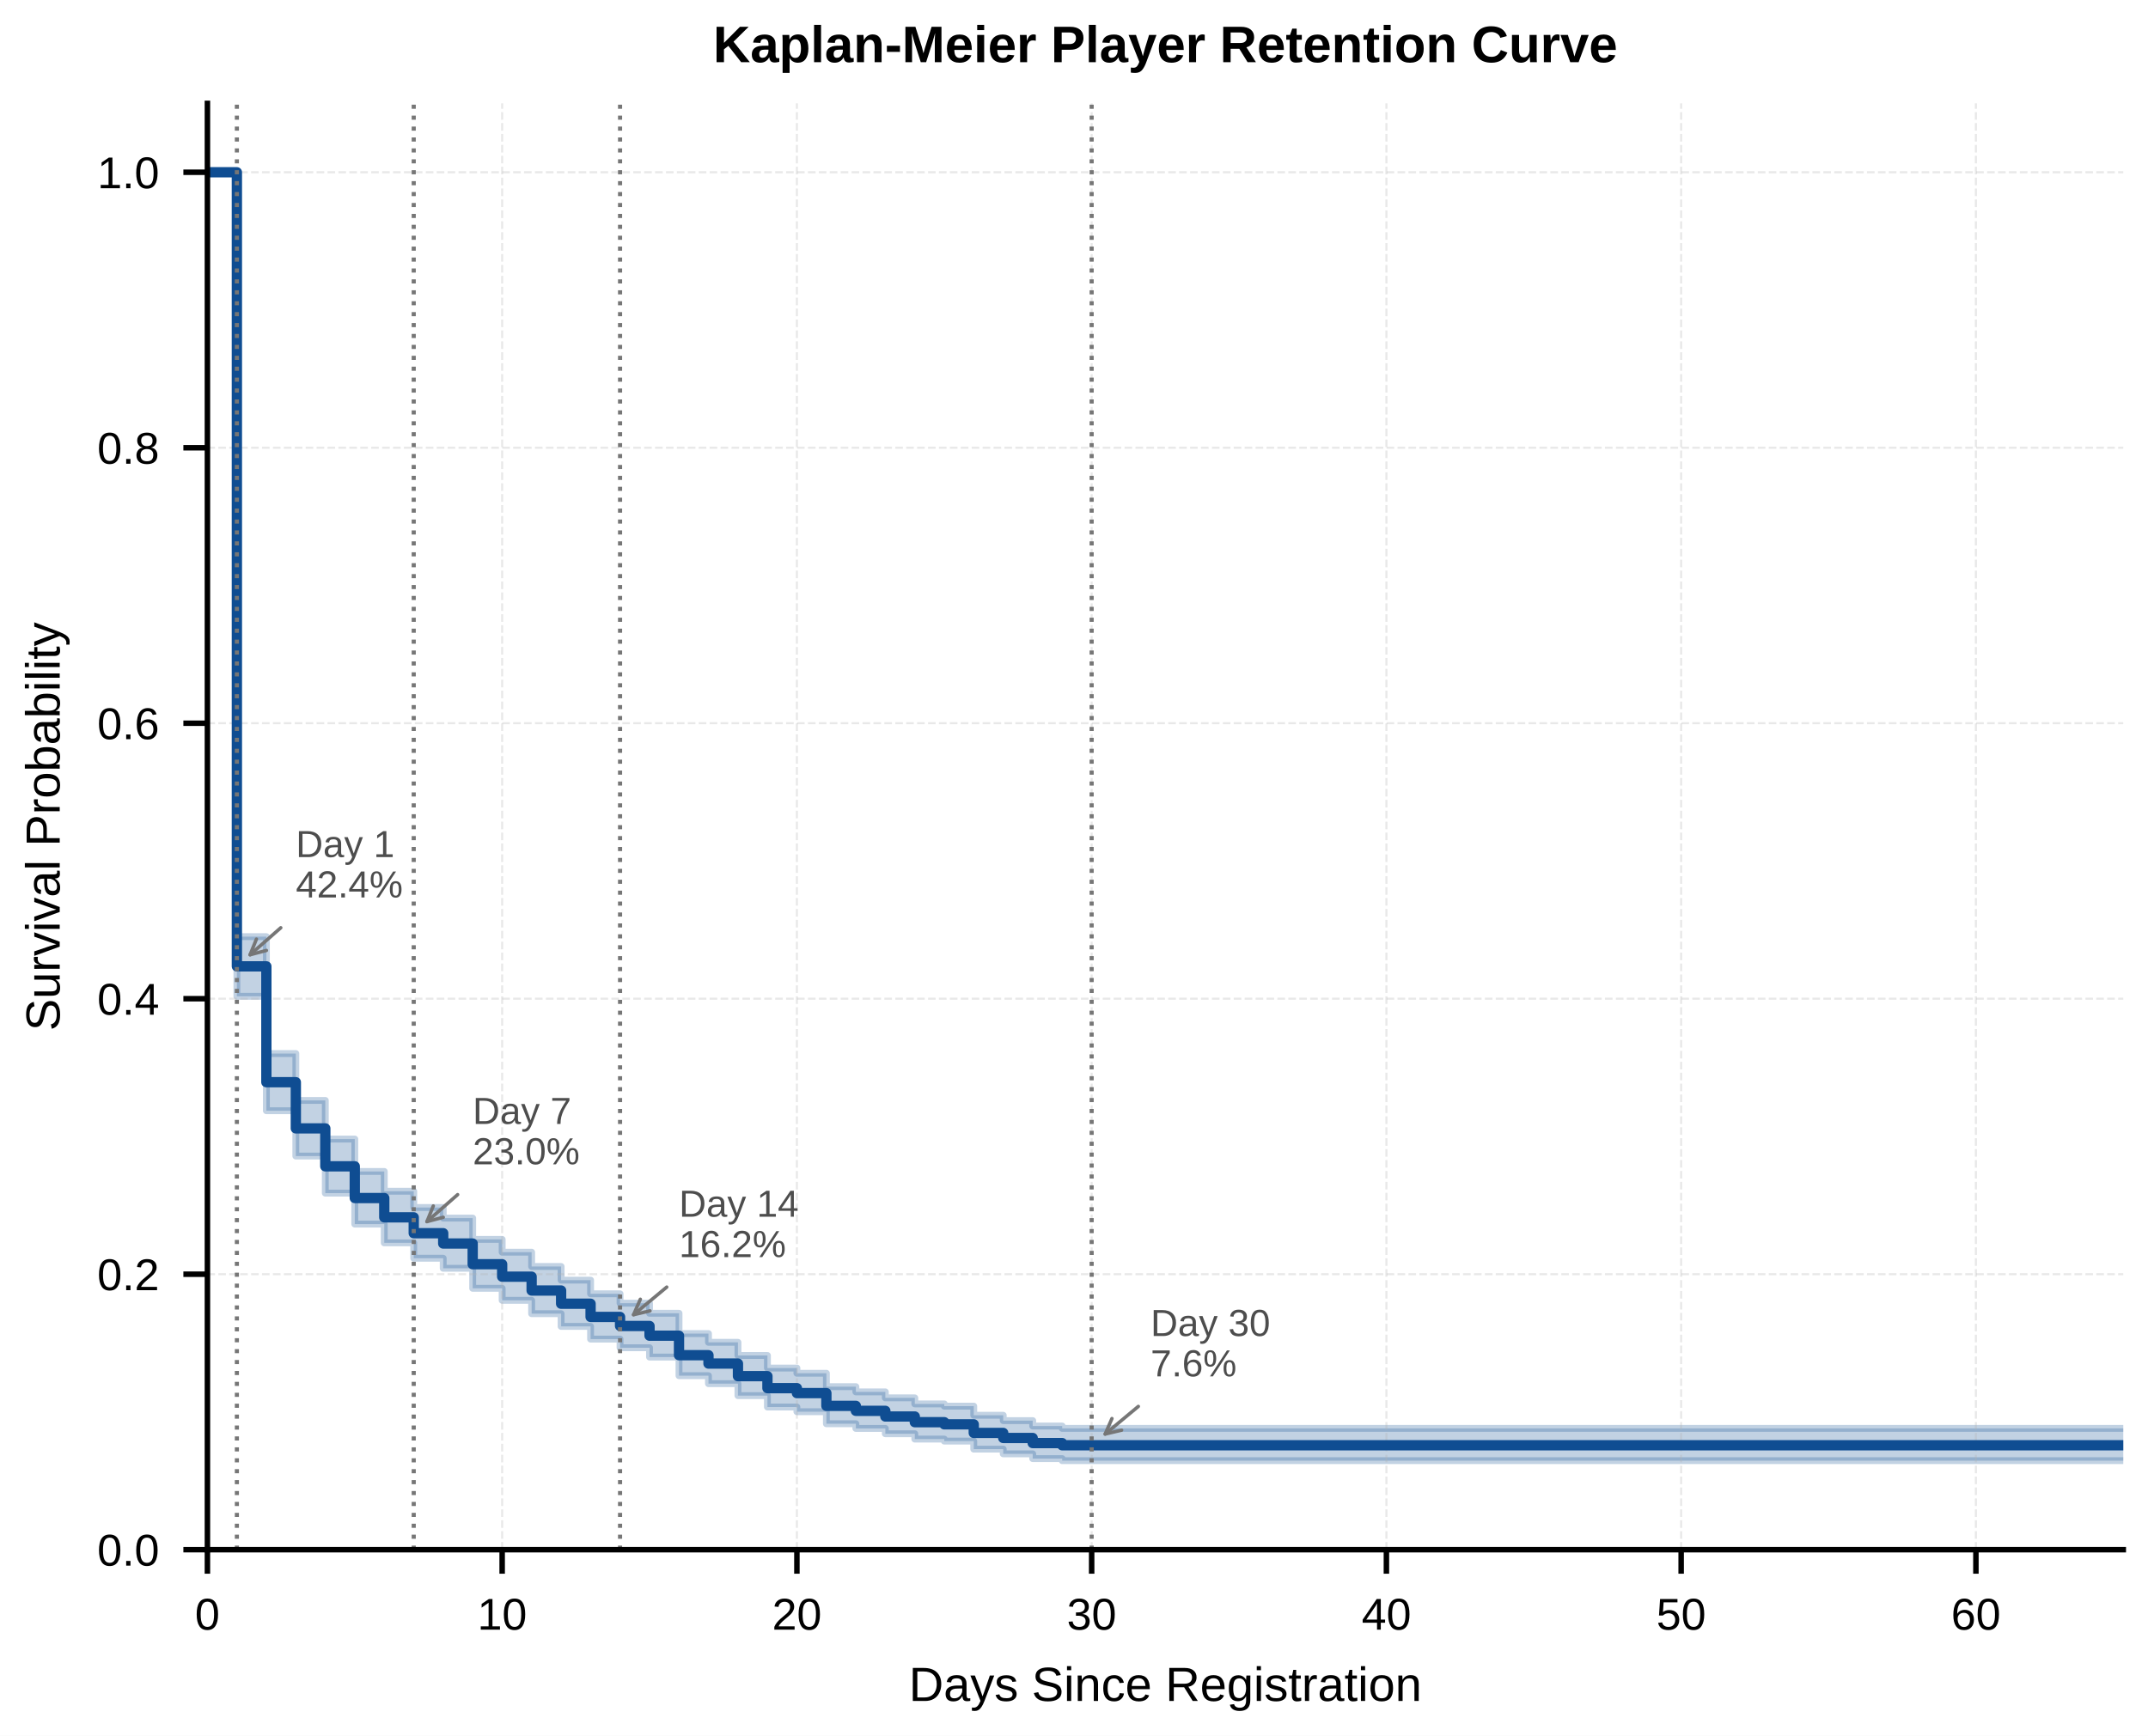
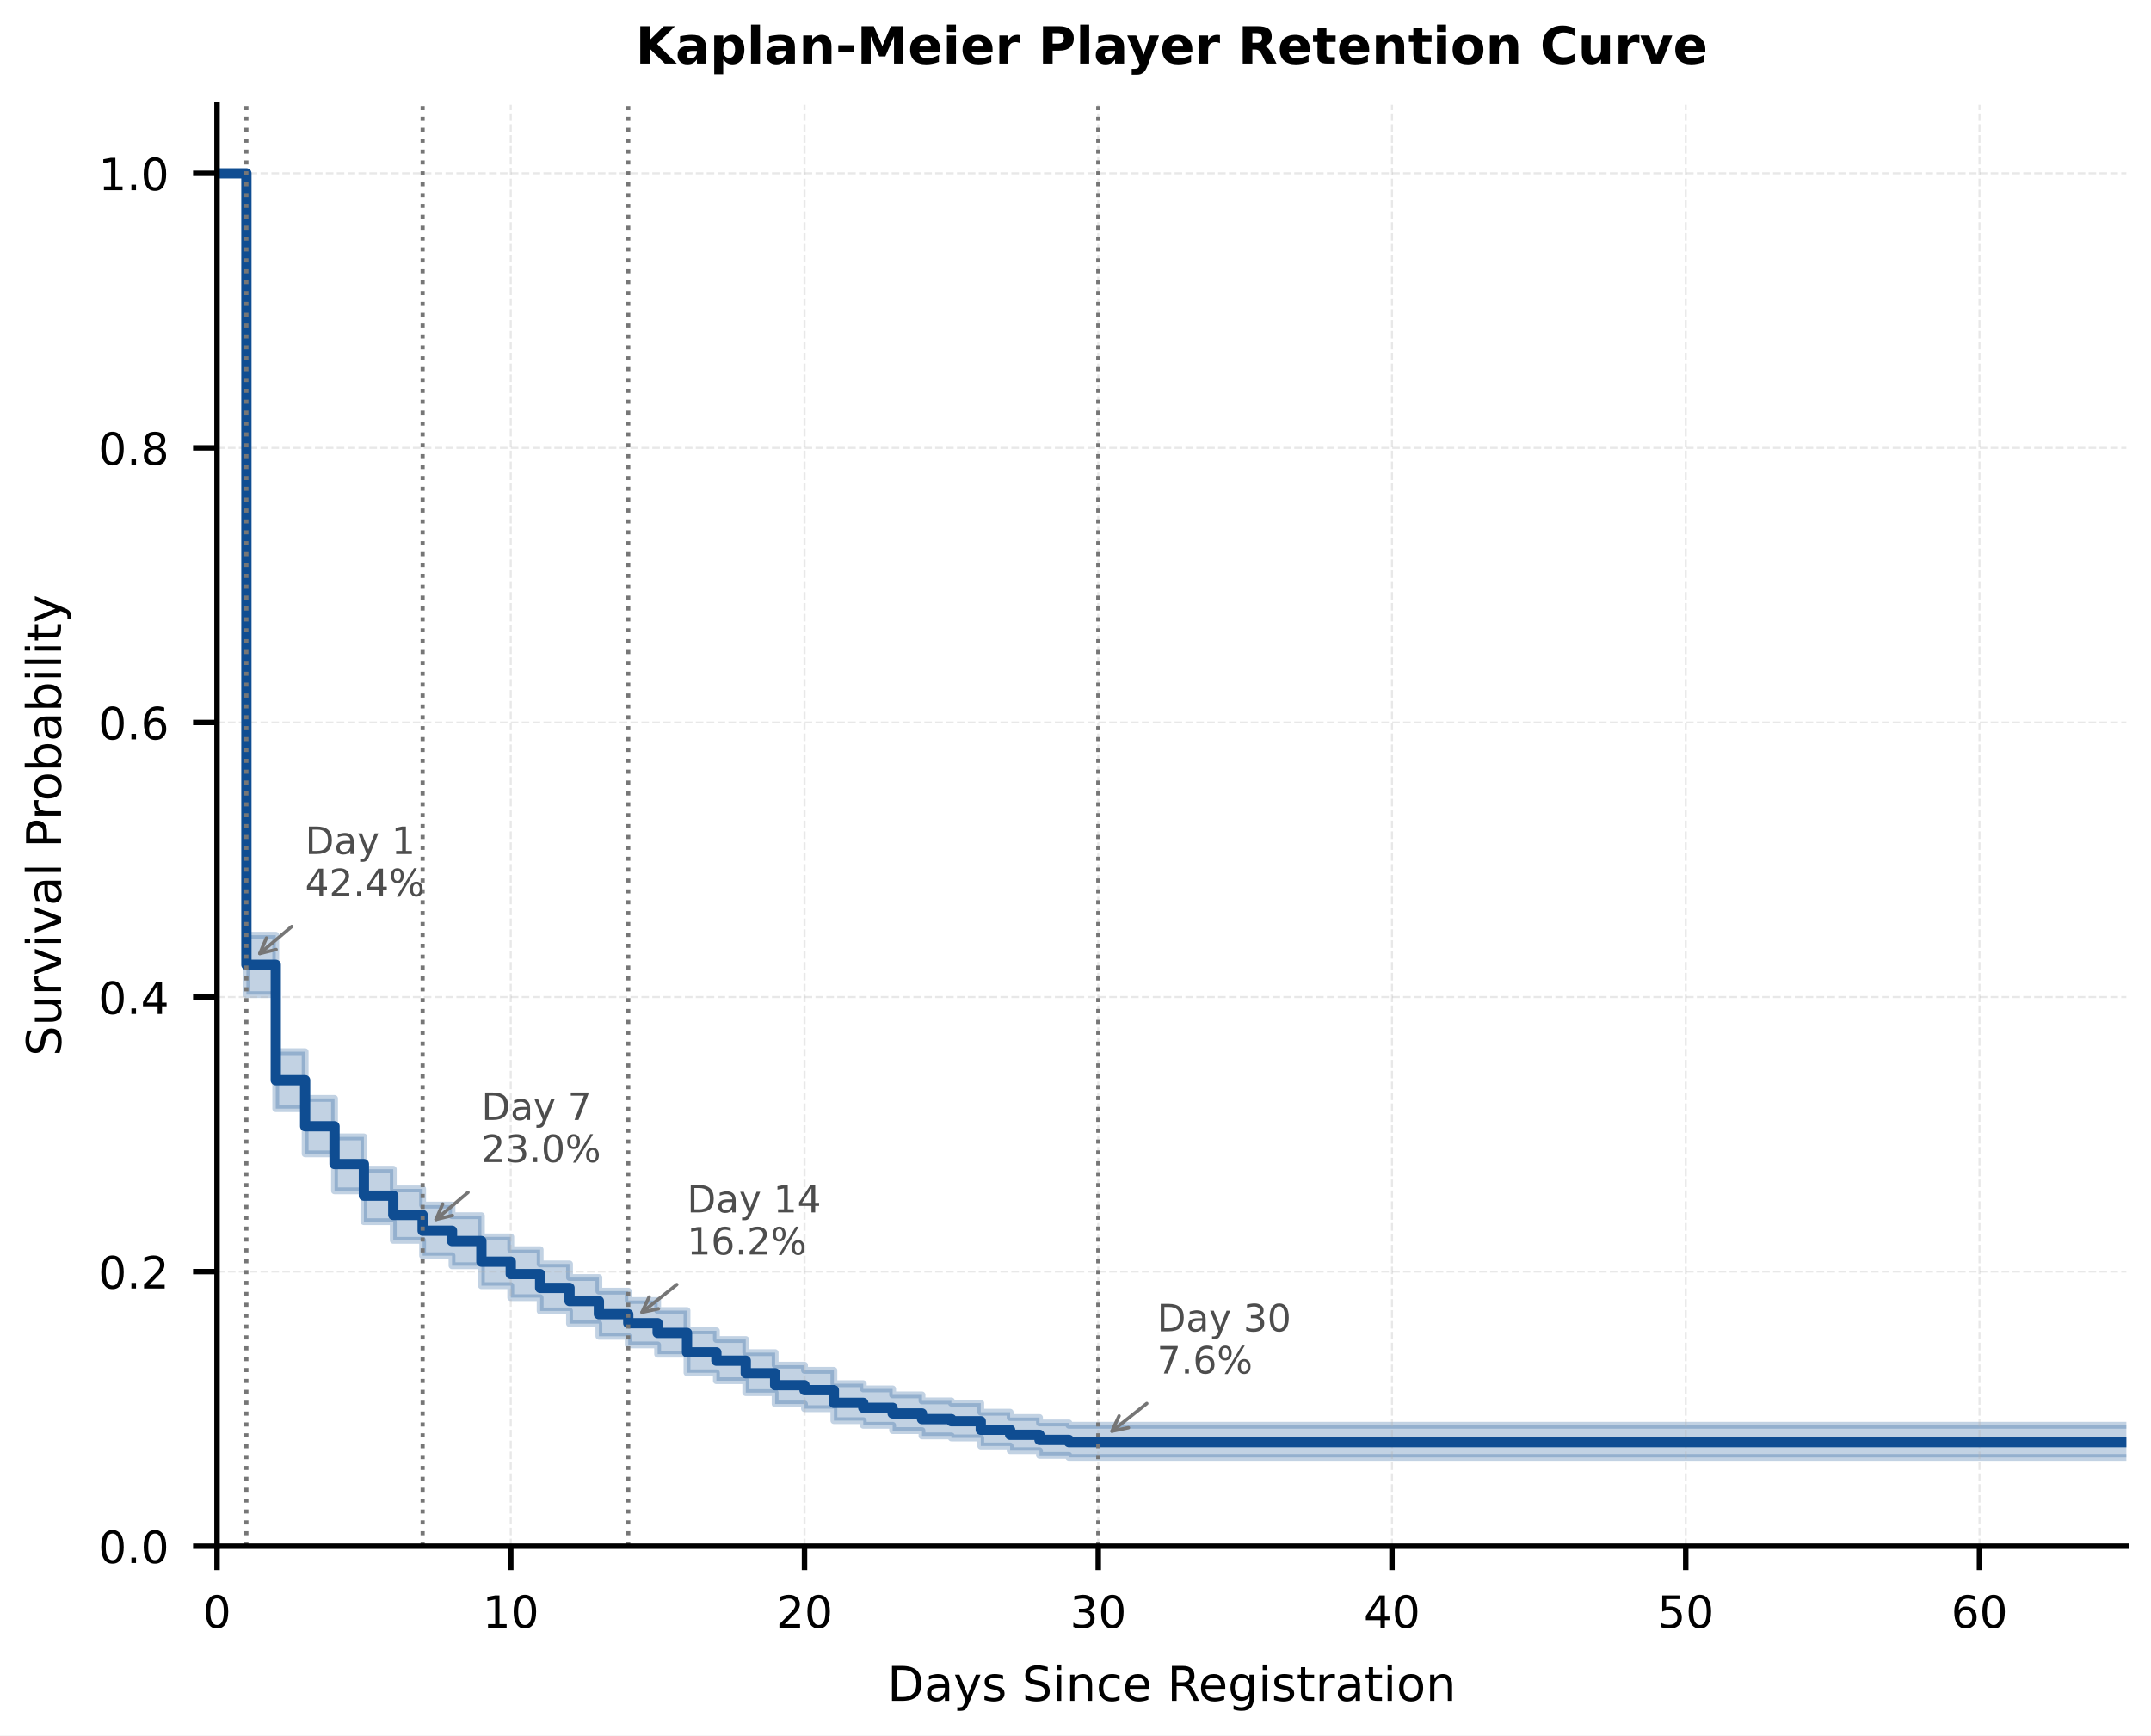
- <svg xmlns="http://www.w3.org/2000/svg" xmlns:xlink="http://www.w3.org/1999/xlink" width="312.804pt" height="252.845pt" viewBox="0 0 312.804 252.845" version="1.1">
+ <svg xmlns="http://www.w3.org/2000/svg" xmlns:xlink="http://www.w3.org/1999/xlink" width="314.312pt" height="253.636pt" viewBox="0 0 314.312 253.636" version="1.1">
  <defs>
    <style type="text/css">*{stroke-linejoin: round; stroke-linecap: butt}</style>
  </defs>
  <g id="figure_1">
    <g id="patch_1">
-       <path d="M -0 252.845  L 312.804 252.845  L 312.804 0  L -0 0  z " style="fill: #ffffff" />
+       <path d="M 0 253.636  L 314.312 253.636  L 314.312 0  L 0 0  z " style="fill: #ffffff" />
    </g>
    <g id="axes_1">
      <g id="patch_2">
-         <path d="M 30.204 225.732  L 309.204 225.732  L 309.204 15.06  L 30.204 15.06  z " style="fill: #ffffff" />
+         <path d="M 31.712 225.971  L 310.712 225.971  L 310.712 15.299  L 31.712 15.299  z " style="fill: #ffffff" />
      </g>
      <g id="FillBetweenPolyCollection_1">
-         <path d="M 30.204 25.092  L 30.204 25.092  L 34.496 25.092  L 34.496 145.122  L 38.789 145.122  L 38.789 161.787  L 43.081 161.787  L 43.081 168.393  L 47.373 168.393  L 47.373 173.797  L 51.666 173.797  L 51.666 178.303  L 55.958 178.303  L 55.958 181.038  L 60.25 181.038  L 60.25 183.281  L 64.543 183.281  L 64.543 184.742  L 68.835 184.742  L 68.835 187.658  L 73.127 187.658  L 73.127 189.408  L 77.419 189.408  L 77.419 191.355  L 81.712 191.355  L 81.712 193.206  L 86.004 193.206  L 86.004 195.054  L 90.296 195.054  L 90.296 196.316  L 94.589 196.316  L 94.589 197.672  L 98.881 197.672  L 98.881 200.388  L 103.173 200.388  L 103.173 201.548  L 107.466 201.548  L 107.466 203.292  L 111.758 203.292  L 111.758 204.949  L 116.05 204.949  L 116.05 205.632  L 120.343 205.632  L 120.343 207.386  L 124.635 207.386  L 124.635 208.066  L 128.927 208.066  L 128.927 208.842  L 133.219 208.842  L 133.219 209.621  L 137.512 209.621  L 137.512 209.913  L 141.804 209.913  L 141.804 211.084  L 146.096 211.084  L 146.096 211.77  L 150.389 211.77  L 150.389 212.464  L 154.681 212.464  L 154.681 212.761  L 158.973 212.761  L 158.973 212.761  L 163.266 212.761  L 163.266 212.761  L 167.558 212.761  L 167.558 212.761  L 171.85 212.761  L 171.85 212.761  L 176.143 212.761  L 176.143 212.761  L 180.435 212.761  L 180.435 212.761  L 184.727 212.761  L 184.727 212.761  L 193.312 212.761  L 193.312 212.761  L 197.604 212.761  L 197.604 212.761  L 201.896 212.761  L 201.896 212.761  L 206.189 212.761  L 206.189 212.761  L 210.481 212.761  L 210.481 212.761  L 214.773 212.761  L 214.773 212.761  L 219.066 212.761  L 219.066 212.761  L 223.358 212.761  L 223.358 212.761  L 227.65 212.761  L 227.65 212.761  L 231.943 212.761  L 231.943 212.761  L 236.235 212.761  L 236.235 212.761  L 240.527 212.761  L 240.527 212.761  L 244.819 212.761  L 244.819 212.761  L 253.404 212.761  L 253.404 212.761  L 257.696 212.761  L 257.696 212.761  L 261.989 212.761  L 261.989 212.761  L 266.281 212.761  L 266.281 212.761  L 270.573 212.761  L 270.573 212.761  L 274.866 212.761  L 274.866 212.761  L 279.158 212.761  L 279.158 212.761  L 283.45 212.761  L 283.45 212.761  L 287.743 212.761  L 287.743 212.761  L 292.035 212.761  L 292.035 212.761  L 296.327 212.761  L 296.327 212.761  L 300.619 212.761  L 300.619 212.761  L 304.912 212.761  L 304.912 212.761  L 309.204 212.761  L 309.204 212.761  L 313.496 212.761  L 313.496 212.761  L 317.789 212.761  L 317.789 212.761  L 322.081 212.761  L 322.081 212.761  L 330.666 212.761  L 330.666 212.761  L 339.25 212.761  L 339.25 212.761  L 352.127 212.761  L 352.127 212.761  L 360.712 212.761  L 360.712 212.761  L 369.296 212.761  L 369.296 212.761  L 373.589 212.761  L 373.589 212.761  L 377.881 212.761  L 377.881 212.761  L 382.173 212.761  L 382.173 212.761  L 386.466 212.761  L 386.466 212.761  L 407.927 212.761  L 407.927 212.761  L 412.219 212.761  L 412.219 212.761  L 416.512 212.761  L 416.512 212.761  L 416.512 208.062  L 416.512 208.062  L 416.512 208.062  L 412.219 208.062  L 412.219 208.062  L 407.927 208.062  L 407.927 208.062  L 386.466 208.062  L 386.466 208.062  L 382.173 208.062  L 382.173 208.062  L 377.881 208.062  L 377.881 208.062  L 373.589 208.062  L 373.589 208.062  L 369.296 208.062  L 369.296 208.062  L 360.712 208.062  L 360.712 208.062  L 352.127 208.062  L 352.127 208.062  L 339.25 208.062  L 339.25 208.062  L 330.666 208.062  L 330.666 208.062  L 322.081 208.062  L 322.081 208.062  L 317.789 208.062  L 317.789 208.062  L 313.496 208.062  L 313.496 208.062  L 309.204 208.062  L 309.204 208.062  L 304.912 208.062  L 304.912 208.062  L 300.619 208.062  L 300.619 208.062  L 296.327 208.062  L 296.327 208.062  L 292.035 208.062  L 292.035 208.062  L 287.743 208.062  L 287.743 208.062  L 283.45 208.062  L 283.45 208.062  L 279.158 208.062  L 279.158 208.062  L 274.866 208.062  L 274.866 208.062  L 270.573 208.062  L 270.573 208.062  L 266.281 208.062  L 266.281 208.062  L 261.989 208.062  L 261.989 208.062  L 257.696 208.062  L 257.696 208.062  L 253.404 208.062  L 253.404 208.062  L 244.819 208.062  L 244.819 208.062  L 240.527 208.062  L 240.527 208.062  L 236.235 208.062  L 236.235 208.062  L 231.943 208.062  L 231.943 208.062  L 227.65 208.062  L 227.65 208.062  L 223.358 208.062  L 223.358 208.062  L 219.066 208.062  L 219.066 208.062  L 214.773 208.062  L 214.773 208.062  L 210.481 208.062  L 210.481 208.062  L 206.189 208.062  L 206.189 208.062  L 201.896 208.062  L 201.896 208.062  L 197.604 208.062  L 197.604 208.062  L 193.312 208.062  L 193.312 208.062  L 184.727 208.062  L 184.727 208.062  L 180.435 208.062  L 180.435 208.062  L 176.143 208.062  L 176.143 208.062  L 171.85 208.062  L 171.85 208.062  L 167.558 208.062  L 167.558 208.062  L 163.266 208.062  L 163.266 208.062  L 158.973 208.062  L 158.973 208.062  L 154.681 208.062  L 154.681 207.722  L 150.389 207.722  L 150.389 206.931  L 146.096 206.931  L 146.096 206.151  L 141.804 206.151  L 141.804 204.824  L 137.512 204.824  L 137.512 204.495  L 133.219 204.495  L 133.219 203.618  L 128.927 203.618  L 128.927 202.746  L 124.635 202.746  L 124.635 201.985  L 120.343 201.985  L 120.343 200.032  L 116.05 200.032  L 116.05 199.274  L 111.758 199.274  L 111.758 197.444  L 107.466 197.444  L 107.466 195.527  L 103.173 195.527  L 103.173 194.255  L 98.881 194.255  L 98.881 191.296  L 94.589 191.296  L 94.589 189.825  L 90.296 189.825  L 90.296 188.46  L 86.004 188.46  L 86.004 186.469  L 81.712 186.469  L 81.712 184.482  L 77.419 184.482  L 77.419 182.398  L 73.127 182.398  L 73.127 180.531  L 68.835 180.531  L 68.835 177.432  L 64.543 177.432  L 64.543 175.885  L 60.25 175.885  L 60.25 173.516  L 55.958 173.516  L 55.958 170.637  L 51.666 170.637  L 51.666 165.918  L 47.373 165.918  L 47.373 160.293  L 43.081 160.293  L 43.081 153.463  L 38.789 153.463  L 38.789 136.436  L 34.496 136.436  L 34.496 25.092  L 30.204 25.092  z " clip-path="url(#pcd9dcfd6b7)" style="fill: #0f4d92; fill-opacity: 0.25; stroke: #0f4d92; stroke-opacity: 0.25" />
+         <path d="M 31.712 25.331  L 31.712 25.331  L 36.004 25.331  L 36.004 145.361  L 40.296 145.361  L 40.296 162.026  L 44.589 162.026  L 44.589 168.632  L 48.881 168.632  L 48.881 174.036  L 53.173 174.036  L 53.173 178.542  L 57.466 178.542  L 57.466 181.277  L 61.758 181.277  L 61.758 183.52  L 66.05 183.52  L 66.05 184.981  L 70.342 184.981  L 70.342 187.897  L 74.635 187.897  L 74.635 189.647  L 78.927 189.647  L 78.927 191.594  L 83.219 191.594  L 83.219 193.445  L 87.512 193.445  L 87.512 195.293  L 91.804 195.293  L 91.804 196.555  L 96.096 196.555  L 96.096 197.911  L 100.389 197.911  L 100.389 200.627  L 104.681 200.627  L 104.681 201.787  L 108.973 201.787  L 108.973 203.531  L 113.266 203.531  L 113.266 205.188  L 117.558 205.188  L 117.558 205.871  L 121.85 205.871  L 121.85 207.625  L 126.142 207.625  L 126.142 208.305  L 130.435 208.305  L 130.435 209.081  L 134.727 209.081  L 134.727 209.86  L 139.019 209.86  L 139.019 210.152  L 143.312 210.152  L 143.312 211.323  L 147.604 211.323  L 147.604 212.009  L 151.896 212.009  L 151.896 212.703  L 156.189 212.703  L 156.189 213  L 160.481 213  L 160.481 213  L 164.773 213  L 164.773 213  L 169.066 213  L 169.066 213  L 173.358 213  L 173.358 213  L 177.65 213  L 177.65 213  L 181.942 213  L 181.942 213  L 186.235 213  L 186.235 213  L 194.819 213  L 194.819 213  L 199.112 213  L 199.112 213  L 203.404 213  L 203.404 213  L 207.696 213  L 207.696 213  L 211.989 213  L 211.989 213  L 216.281 213  L 216.281 213  L 220.573 213  L 220.573 213  L 224.866 213  L 224.866 213  L 229.158 213  L 229.158 213  L 233.45 213  L 233.45 213  L 237.742 213  L 237.742 213  L 242.035 213  L 242.035 213  L 246.327 213  L 246.327 213  L 254.912 213  L 254.912 213  L 259.204 213  L 259.204 213  L 263.496 213  L 263.496 213  L 267.789 213  L 267.789 213  L 272.081 213  L 272.081 213  L 276.373 213  L 276.373 213  L 280.666 213  L 280.666 213  L 284.958 213  L 284.958 213  L 289.25 213  L 289.25 213  L 293.542 213  L 293.542 213  L 297.835 213  L 297.835 213  L 302.127 213  L 302.127 213  L 306.419 213  L 306.419 213  L 310.712 213  L 310.712 213  L 315.004 213  L 315.004 213  L 319.296 213  L 319.296 213  L 323.589 213  L 323.589 213  L 332.173 213  L 332.173 213  L 340.758 213  L 340.758 213  L 353.635 213  L 353.635 213  L 362.219 213  L 362.219 213  L 370.804 213  L 370.804 213  L 375.096 213  L 375.096 213  L 379.389 213  L 379.389 213  L 383.681 213  L 383.681 213  L 387.973 213  L 387.973 213  L 409.435 213  L 409.435 213  L 413.727 213  L 413.727 213  L 418.019 213  L 418.019 213  L 418.019 208.301  L 418.019 208.301  L 418.019 208.301  L 413.727 208.301  L 413.727 208.301  L 409.435 208.301  L 409.435 208.301  L 387.973 208.301  L 387.973 208.301  L 383.681 208.301  L 383.681 208.301  L 379.389 208.301  L 379.389 208.301  L 375.096 208.301  L 375.096 208.301  L 370.804 208.301  L 370.804 208.301  L 362.219 208.301  L 362.219 208.301  L 353.635 208.301  L 353.635 208.301  L 340.758 208.301  L 340.758 208.301  L 332.173 208.301  L 332.173 208.301  L 323.589 208.301  L 323.589 208.301  L 319.296 208.301  L 319.296 208.301  L 315.004 208.301  L 315.004 208.301  L 310.712 208.301  L 310.712 208.301  L 306.419 208.301  L 306.419 208.301  L 302.127 208.301  L 302.127 208.301  L 297.835 208.301  L 297.835 208.301  L 293.542 208.301  L 293.542 208.301  L 289.25 208.301  L 289.25 208.301  L 284.958 208.301  L 284.958 208.301  L 280.666 208.301  L 280.666 208.301  L 276.373 208.301  L 276.373 208.301  L 272.081 208.301  L 272.081 208.301  L 267.789 208.301  L 267.789 208.301  L 263.496 208.301  L 263.496 208.301  L 259.204 208.301  L 259.204 208.301  L 254.912 208.301  L 254.912 208.301  L 246.327 208.301  L 246.327 208.301  L 242.035 208.301  L 242.035 208.301  L 237.742 208.301  L 237.742 208.301  L 233.45 208.301  L 233.45 208.301  L 229.158 208.301  L 229.158 208.301  L 224.866 208.301  L 224.866 208.301  L 220.573 208.301  L 220.573 208.301  L 216.281 208.301  L 216.281 208.301  L 211.989 208.301  L 211.989 208.301  L 207.696 208.301  L 207.696 208.301  L 203.404 208.301  L 203.404 208.301  L 199.112 208.301  L 199.112 208.301  L 194.819 208.301  L 194.819 208.301  L 186.235 208.301  L 186.235 208.301  L 181.942 208.301  L 181.942 208.301  L 177.65 208.301  L 177.65 208.301  L 173.358 208.301  L 173.358 208.301  L 169.066 208.301  L 169.066 208.301  L 164.773 208.301  L 164.773 208.301  L 160.481 208.301  L 160.481 208.301  L 156.189 208.301  L 156.189 207.961  L 151.896 207.961  L 151.896 207.17  L 147.604 207.17  L 147.604 206.39  L 143.312 206.39  L 143.312 205.063  L 139.019 205.063  L 139.019 204.734  L 134.727 204.734  L 134.727 203.857  L 130.435 203.857  L 130.435 202.985  L 126.142 202.985  L 126.142 202.224  L 121.85 202.224  L 121.85 200.271  L 117.558 200.271  L 117.558 199.513  L 113.266 199.513  L 113.266 197.683  L 108.973 197.683  L 108.973 195.766  L 104.681 195.766  L 104.681 194.494  L 100.389 194.494  L 100.389 191.535  L 96.096 191.535  L 96.096 190.064  L 91.804 190.064  L 91.804 188.699  L 87.512 188.699  L 87.512 186.708  L 83.219 186.708  L 83.219 184.721  L 78.927 184.721  L 78.927 182.638  L 74.635 182.638  L 74.635 180.77  L 70.342 180.77  L 70.342 177.671  L 66.05 177.671  L 66.05 176.124  L 61.758 176.124  L 61.758 173.755  L 57.466 173.755  L 57.466 170.876  L 53.173 170.876  L 53.173 166.157  L 48.881 166.157  L 48.881 160.532  L 44.589 160.532  L 44.589 153.702  L 40.296 153.702  L 40.296 136.675  L 36.004 136.675  L 36.004 25.331  L 31.712 25.331  z " clip-path="url(#p02526ac4c4)" style="fill: #0f4d92; fill-opacity: 0.25; stroke: #0f4d92; stroke-opacity: 0.25" />
      </g>
      <g id="matplotlib.axis_1">
        <g id="xtick_1">
          <g id="line2d_1">
-             <path d="M 30.204 225.732  L 30.204 15.06  " clip-path="url(#pcd9dcfd6b7)" style="fill: none; stroke-dasharray: 1.11,0.48; stroke-dashoffset: 0; stroke: #b0b0b0; stroke-opacity: 0.3; stroke-width: 0.3" />
+             <path d="M 31.712 225.971  L 31.712 15.299  " clip-path="url(#p02526ac4c4)" style="fill: none; stroke-dasharray: 1.11,0.48; stroke-dashoffset: 0; stroke: #b0b0b0; stroke-opacity: 0.3; stroke-width: 0.3" />
          </g>
          <g id="line2d_2">
            <defs>
-               <path id="m8f3009e7ab" d="M 0 0  L 0 3.5  " style="stroke: #000000; stroke-width: 0.8" />
+               <path id="mcc34a9ef9f" d="M 0 0  L 0 3.5  " style="stroke: #000000; stroke-width: 0.8" />
            </defs>
            <g>
-               <use xlink:href="#m8f3009e7ab" x="30.204" y="225.732" style="stroke: #000000; stroke-width: 0.8" />
+               <use xlink:href="#mcc34a9ef9f" x="31.712" y="225.971" style="stroke: #000000; stroke-width: 0.8" />
            </g>
          </g>
          <g id="text_1">
-             <text style="font-size: 6.5px; font-family: 'Arial', 'Helvetica', 'DejaVu Sans', sans-serif; text-anchor: middle" x="30.204" y="237.384" transform="rotate(-0 30.20406 237.3843)">0</text>
+             <text style="font-size: 6.5px; font-family: 'DejaVu Sans', 'Arial', 'Helvetica', sans-serif; text-anchor: middle" x="31.712" y="237.91" transform="rotate(-0 31.71172 237.9098)">0</text>
          </g>
        </g>
        <g id="xtick_2">
          <g id="line2d_3">
-             <path d="M 73.127 225.732  L 73.127 15.06  " clip-path="url(#pcd9dcfd6b7)" style="fill: none; stroke-dasharray: 1.11,0.48; stroke-dashoffset: 0; stroke: #b0b0b0; stroke-opacity: 0.3; stroke-width: 0.3" />
+             <path d="M 74.635 225.971  L 74.635 15.299  " clip-path="url(#p02526ac4c4)" style="fill: none; stroke-dasharray: 1.11,0.48; stroke-dashoffset: 0; stroke: #b0b0b0; stroke-opacity: 0.3; stroke-width: 0.3" />
          </g>
          <g id="line2d_4">
            <g>
-               <use xlink:href="#m8f3009e7ab" x="73.127" y="225.732" style="stroke: #000000; stroke-width: 0.8" />
+               <use xlink:href="#mcc34a9ef9f" x="74.635" y="225.971" style="stroke: #000000; stroke-width: 0.8" />
            </g>
          </g>
          <g id="text_2">
-             <text style="font-size: 6.5px; font-family: 'Arial', 'Helvetica', 'DejaVu Sans', sans-serif; text-anchor: middle" x="73.127" y="237.384" transform="rotate(-0 73.12714 237.3843)">10</text>
+             <text style="font-size: 6.5px; font-family: 'DejaVu Sans', 'Arial', 'Helvetica', sans-serif; text-anchor: middle" x="74.635" y="237.91" transform="rotate(-0 74.6348 237.9098)">10</text>
          </g>
        </g>
        <g id="xtick_3">
          <g id="line2d_5">
-             <path d="M 116.05 225.732  L 116.05 15.06  " clip-path="url(#pcd9dcfd6b7)" style="fill: none; stroke-dasharray: 1.11,0.48; stroke-dashoffset: 0; stroke: #b0b0b0; stroke-opacity: 0.3; stroke-width: 0.3" />
+             <path d="M 117.558 225.971  L 117.558 15.299  " clip-path="url(#p02526ac4c4)" style="fill: none; stroke-dasharray: 1.11,0.48; stroke-dashoffset: 0; stroke: #b0b0b0; stroke-opacity: 0.3; stroke-width: 0.3" />
          </g>
          <g id="line2d_6">
            <g>
-               <use xlink:href="#m8f3009e7ab" x="116.05" y="225.732" style="stroke: #000000; stroke-width: 0.8" />
+               <use xlink:href="#mcc34a9ef9f" x="117.558" y="225.971" style="stroke: #000000; stroke-width: 0.8" />
            </g>
          </g>
          <g id="text_3">
-             <text style="font-size: 6.5px; font-family: 'Arial', 'Helvetica', 'DejaVu Sans', sans-serif; text-anchor: middle" x="116.05" y="237.384" transform="rotate(-0 116.0502 237.3843)">20</text>
+             <text style="font-size: 6.5px; font-family: 'DejaVu Sans', 'Arial', 'Helvetica', sans-serif; text-anchor: middle" x="117.558" y="237.91" transform="rotate(-0 117.5579 237.9098)">20</text>
          </g>
        </g>
        <g id="xtick_4">
          <g id="line2d_7">
-             <path d="M 158.973 225.732  L 158.973 15.06  " clip-path="url(#pcd9dcfd6b7)" style="fill: none; stroke-dasharray: 1.11,0.48; stroke-dashoffset: 0; stroke: #b0b0b0; stroke-opacity: 0.3; stroke-width: 0.3" />
+             <path d="M 160.481 225.971  L 160.481 15.299  " clip-path="url(#p02526ac4c4)" style="fill: none; stroke-dasharray: 1.11,0.48; stroke-dashoffset: 0; stroke: #b0b0b0; stroke-opacity: 0.3; stroke-width: 0.3" />
          </g>
          <g id="line2d_8">
            <g>
-               <use xlink:href="#m8f3009e7ab" x="158.973" y="225.732" style="stroke: #000000; stroke-width: 0.8" />
+               <use xlink:href="#mcc34a9ef9f" x="160.481" y="225.971" style="stroke: #000000; stroke-width: 0.8" />
            </g>
          </g>
          <g id="text_4">
-             <text style="font-size: 6.5px; font-family: 'Arial', 'Helvetica', 'DejaVu Sans', sans-serif; text-anchor: middle" x="158.973" y="237.384" transform="rotate(-0 158.9733 237.3843)">30</text>
+             <text style="font-size: 6.5px; font-family: 'DejaVu Sans', 'Arial', 'Helvetica', sans-serif; text-anchor: middle" x="160.481" y="237.91" transform="rotate(-0 160.481 237.9098)">30</text>
          </g>
        </g>
        <g id="xtick_5">
          <g id="line2d_9">
-             <path d="M 201.896 225.732  L 201.896 15.06  " clip-path="url(#pcd9dcfd6b7)" style="fill: none; stroke-dasharray: 1.11,0.48; stroke-dashoffset: 0; stroke: #b0b0b0; stroke-opacity: 0.3; stroke-width: 0.3" />
+             <path d="M 203.404 225.971  L 203.404 15.299  " clip-path="url(#p02526ac4c4)" style="fill: none; stroke-dasharray: 1.11,0.48; stroke-dashoffset: 0; stroke: #b0b0b0; stroke-opacity: 0.3; stroke-width: 0.3" />
          </g>
          <g id="line2d_10">
            <g>
-               <use xlink:href="#m8f3009e7ab" x="201.896" y="225.732" style="stroke: #000000; stroke-width: 0.8" />
+               <use xlink:href="#mcc34a9ef9f" x="203.404" y="225.971" style="stroke: #000000; stroke-width: 0.8" />
            </g>
          </g>
          <g id="text_5">
-             <text style="font-size: 6.5px; font-family: 'Arial', 'Helvetica', 'DejaVu Sans', sans-serif; text-anchor: middle" x="201.896" y="237.384" transform="rotate(-0 201.8964 237.3843)">40</text>
+             <text style="font-size: 6.5px; font-family: 'DejaVu Sans', 'Arial', 'Helvetica', sans-serif; text-anchor: middle" x="203.404" y="237.91" transform="rotate(-0 203.404 237.9098)">40</text>
          </g>
        </g>
        <g id="xtick_6">
          <g id="line2d_11">
-             <path d="M 244.819 225.732  L 244.819 15.06  " clip-path="url(#pcd9dcfd6b7)" style="fill: none; stroke-dasharray: 1.11,0.48; stroke-dashoffset: 0; stroke: #b0b0b0; stroke-opacity: 0.3; stroke-width: 0.3" />
+             <path d="M 246.327 225.971  L 246.327 15.299  " clip-path="url(#p02526ac4c4)" style="fill: none; stroke-dasharray: 1.11,0.48; stroke-dashoffset: 0; stroke: #b0b0b0; stroke-opacity: 0.3; stroke-width: 0.3" />
          </g>
          <g id="line2d_12">
            <g>
-               <use xlink:href="#m8f3009e7ab" x="244.819" y="225.732" style="stroke: #000000; stroke-width: 0.8" />
+               <use xlink:href="#mcc34a9ef9f" x="246.327" y="225.971" style="stroke: #000000; stroke-width: 0.8" />
            </g>
          </g>
          <g id="text_6">
-             <text style="font-size: 6.5px; font-family: 'Arial', 'Helvetica', 'DejaVu Sans', sans-serif; text-anchor: middle" x="244.819" y="237.384" transform="rotate(-0 244.8194 237.3843)">50</text>
+             <text style="font-size: 6.5px; font-family: 'DejaVu Sans', 'Arial', 'Helvetica', sans-serif; text-anchor: middle" x="246.327" y="237.91" transform="rotate(-0 246.3271 237.9098)">50</text>
          </g>
        </g>
        <g id="xtick_7">
          <g id="line2d_13">
-             <path d="M 287.743 225.732  L 287.743 15.06  " clip-path="url(#pcd9dcfd6b7)" style="fill: none; stroke-dasharray: 1.11,0.48; stroke-dashoffset: 0; stroke: #b0b0b0; stroke-opacity: 0.3; stroke-width: 0.3" />
+             <path d="M 289.25 225.971  L 289.25 15.299  " clip-path="url(#p02526ac4c4)" style="fill: none; stroke-dasharray: 1.11,0.48; stroke-dashoffset: 0; stroke: #b0b0b0; stroke-opacity: 0.3; stroke-width: 0.3" />
          </g>
          <g id="line2d_14">
            <g>
-               <use xlink:href="#m8f3009e7ab" x="287.743" y="225.732" style="stroke: #000000; stroke-width: 0.8" />
+               <use xlink:href="#mcc34a9ef9f" x="289.25" y="225.971" style="stroke: #000000; stroke-width: 0.8" />
            </g>
          </g>
          <g id="text_7">
-             <text style="font-size: 6.5px; font-family: 'Arial', 'Helvetica', 'DejaVu Sans', sans-serif; text-anchor: middle" x="287.743" y="237.384" transform="rotate(-0 287.7425 237.3843)">60</text>
+             <text style="font-size: 6.5px; font-family: 'DejaVu Sans', 'Arial', 'Helvetica', sans-serif; text-anchor: middle" x="289.25" y="237.91" transform="rotate(-0 289.2502 237.9098)">60</text>
          </g>
        </g>
        <g id="text_8">
-           <text style="font-size: 7px; font-family: 'Arial', 'Helvetica', 'DejaVu Sans', sans-serif; text-anchor: middle" x="169.704" y="247.772" transform="rotate(-0 169.7041 247.772)">Days Since Registration</text>
+           <text style="font-size: 7px; font-family: 'DejaVu Sans', 'Arial', 'Helvetica', sans-serif; text-anchor: middle" x="171.212" y="248.581" transform="rotate(-0 171.2117 248.5805)">Days Since Registration</text>
        </g>
      </g>
      <g id="matplotlib.axis_2">
        <g id="ytick_1">
          <g id="line2d_15">
-             <path d="M 30.204 225.732  L 309.204 225.732  " clip-path="url(#pcd9dcfd6b7)" style="fill: none; stroke-dasharray: 1.11,0.48; stroke-dashoffset: 0; stroke: #b0b0b0; stroke-opacity: 0.3; stroke-width: 0.3" />
+             <path d="M 31.712 225.971  L 310.712 225.971  " clip-path="url(#p02526ac4c4)" style="fill: none; stroke-dasharray: 1.11,0.48; stroke-dashoffset: 0; stroke: #b0b0b0; stroke-opacity: 0.3; stroke-width: 0.3" />
          </g>
          <g id="line2d_16">
            <defs>
-               <path id="mc31b9d938e" d="M 0 0  L -3.5 0  " style="stroke: #000000; stroke-width: 0.8" />
+               <path id="m692d8c8abc" d="M 0 0  L -3.5 0  " style="stroke: #000000; stroke-width: 0.8" />
            </defs>
            <g>
-               <use xlink:href="#mc31b9d938e" x="30.204" y="225.732" style="stroke: #000000; stroke-width: 0.8" />
+               <use xlink:href="#m692d8c8abc" x="31.712" y="225.971" style="stroke: #000000; stroke-width: 0.8" />
            </g>
          </g>
          <g id="text_9">
-             <text style="font-size: 6.5px; font-family: 'Arial', 'Helvetica', 'DejaVu Sans', sans-serif; text-anchor: end" x="23.204" y="228.058" transform="rotate(-0 23.20406 228.0581)">0.0</text>
+             <text style="font-size: 6.5px; font-family: 'DejaVu Sans', 'Arial', 'Helvetica', sans-serif; text-anchor: end" x="24.712" y="228.44" transform="rotate(-0 24.71172 228.4403)">0.0</text>
          </g>
        </g>
        <g id="ytick_2">
          <g id="line2d_17">
-             <path d="M 30.204 185.604  L 309.204 185.604  " clip-path="url(#pcd9dcfd6b7)" style="fill: none; stroke-dasharray: 1.11,0.48; stroke-dashoffset: 0; stroke: #b0b0b0; stroke-opacity: 0.3; stroke-width: 0.3" />
+             <path d="M 31.712 185.843  L 310.712 185.843  " clip-path="url(#p02526ac4c4)" style="fill: none; stroke-dasharray: 1.11,0.48; stroke-dashoffset: 0; stroke: #b0b0b0; stroke-opacity: 0.3; stroke-width: 0.3" />
          </g>
          <g id="line2d_18">
            <g>
-               <use xlink:href="#mc31b9d938e" x="30.204" y="185.604" style="stroke: #000000; stroke-width: 0.8" />
+               <use xlink:href="#m692d8c8abc" x="31.712" y="185.843" style="stroke: #000000; stroke-width: 0.8" />
            </g>
          </g>
          <g id="text_10">
-             <text style="font-size: 6.5px; font-family: 'Arial', 'Helvetica', 'DejaVu Sans', sans-serif; text-anchor: end" x="23.204" y="187.93" transform="rotate(-0 23.20406 187.9301)">0.2</text>
+             <text style="font-size: 6.5px; font-family: 'DejaVu Sans', 'Arial', 'Helvetica', sans-serif; text-anchor: end" x="24.712" y="188.312" transform="rotate(-0 24.71172 188.3123)">0.2</text>
          </g>
        </g>
        <g id="ytick_3">
          <g id="line2d_19">
-             <path d="M 30.204 145.476  L 309.204 145.476  " clip-path="url(#pcd9dcfd6b7)" style="fill: none; stroke-dasharray: 1.11,0.48; stroke-dashoffset: 0; stroke: #b0b0b0; stroke-opacity: 0.3; stroke-width: 0.3" />
+             <path d="M 31.712 145.715  L 310.712 145.715  " clip-path="url(#p02526ac4c4)" style="fill: none; stroke-dasharray: 1.11,0.48; stroke-dashoffset: 0; stroke: #b0b0b0; stroke-opacity: 0.3; stroke-width: 0.3" />
          </g>
          <g id="line2d_20">
            <g>
-               <use xlink:href="#mc31b9d938e" x="30.204" y="145.476" style="stroke: #000000; stroke-width: 0.8" />
+               <use xlink:href="#m692d8c8abc" x="31.712" y="145.715" style="stroke: #000000; stroke-width: 0.8" />
            </g>
          </g>
          <g id="text_11">
-             <text style="font-size: 6.5px; font-family: 'Arial', 'Helvetica', 'DejaVu Sans', sans-serif; text-anchor: end" x="23.204" y="147.802" transform="rotate(-0 23.20406 147.8021)">0.4</text>
+             <text style="font-size: 6.5px; font-family: 'DejaVu Sans', 'Arial', 'Helvetica', sans-serif; text-anchor: end" x="24.712" y="148.184" transform="rotate(-0 24.71172 148.1843)">0.4</text>
          </g>
        </g>
        <g id="ytick_4">
          <g id="line2d_21">
-             <path d="M 30.204 105.348  L 309.204 105.348  " clip-path="url(#pcd9dcfd6b7)" style="fill: none; stroke-dasharray: 1.11,0.48; stroke-dashoffset: 0; stroke: #b0b0b0; stroke-opacity: 0.3; stroke-width: 0.3" />
+             <path d="M 31.712 105.587  L 310.712 105.587  " clip-path="url(#p02526ac4c4)" style="fill: none; stroke-dasharray: 1.11,0.48; stroke-dashoffset: 0; stroke: #b0b0b0; stroke-opacity: 0.3; stroke-width: 0.3" />
          </g>
          <g id="line2d_22">
            <g>
-               <use xlink:href="#mc31b9d938e" x="30.204" y="105.348" style="stroke: #000000; stroke-width: 0.8" />
+               <use xlink:href="#m692d8c8abc" x="31.712" y="105.587" style="stroke: #000000; stroke-width: 0.8" />
            </g>
          </g>
          <g id="text_12">
-             <text style="font-size: 6.5px; font-family: 'Arial', 'Helvetica', 'DejaVu Sans', sans-serif; text-anchor: end" x="23.204" y="107.674" transform="rotate(-0 23.20406 107.6741)">0.6</text>
+             <text style="font-size: 6.5px; font-family: 'DejaVu Sans', 'Arial', 'Helvetica', sans-serif; text-anchor: end" x="24.712" y="108.056" transform="rotate(-0 24.71172 108.0563)">0.6</text>
          </g>
        </g>
        <g id="ytick_5">
          <g id="line2d_23">
-             <path d="M 30.204 65.22  L 309.204 65.22  " clip-path="url(#pcd9dcfd6b7)" style="fill: none; stroke-dasharray: 1.11,0.48; stroke-dashoffset: 0; stroke: #b0b0b0; stroke-opacity: 0.3; stroke-width: 0.3" />
+             <path d="M 31.712 65.459  L 310.712 65.459  " clip-path="url(#p02526ac4c4)" style="fill: none; stroke-dasharray: 1.11,0.48; stroke-dashoffset: 0; stroke: #b0b0b0; stroke-opacity: 0.3; stroke-width: 0.3" />
          </g>
          <g id="line2d_24">
            <g>
-               <use xlink:href="#mc31b9d938e" x="30.204" y="65.22" style="stroke: #000000; stroke-width: 0.8" />
+               <use xlink:href="#m692d8c8abc" x="31.712" y="65.459" style="stroke: #000000; stroke-width: 0.8" />
            </g>
          </g>
          <g id="text_13">
-             <text style="font-size: 6.5px; font-family: 'Arial', 'Helvetica', 'DejaVu Sans', sans-serif; text-anchor: end" x="23.204" y="67.546" transform="rotate(-0 23.20406 67.54605)">0.8</text>
+             <text style="font-size: 6.5px; font-family: 'DejaVu Sans', 'Arial', 'Helvetica', sans-serif; text-anchor: end" x="24.712" y="67.928" transform="rotate(-0 24.71172 67.92832)">0.8</text>
          </g>
        </g>
        <g id="ytick_6">
          <g id="line2d_25">
-             <path d="M 30.204 25.092  L 309.204 25.092  " clip-path="url(#pcd9dcfd6b7)" style="fill: none; stroke-dasharray: 1.11,0.48; stroke-dashoffset: 0; stroke: #b0b0b0; stroke-opacity: 0.3; stroke-width: 0.3" />
+             <path d="M 31.712 25.331  L 310.712 25.331  " clip-path="url(#p02526ac4c4)" style="fill: none; stroke-dasharray: 1.11,0.48; stroke-dashoffset: 0; stroke: #b0b0b0; stroke-opacity: 0.3; stroke-width: 0.3" />
          </g>
          <g id="line2d_26">
            <g>
-               <use xlink:href="#mc31b9d938e" x="30.204" y="25.092" style="stroke: #000000; stroke-width: 0.8" />
+               <use xlink:href="#m692d8c8abc" x="31.712" y="25.331" style="stroke: #000000; stroke-width: 0.8" />
            </g>
          </g>
          <g id="text_14">
-             <text style="font-size: 6.5px; font-family: 'Arial', 'Helvetica', 'DejaVu Sans', sans-serif; text-anchor: end" x="23.204" y="27.418" transform="rotate(-0 23.20406 27.41805)">1.0</text>
+             <text style="font-size: 6.5px; font-family: 'DejaVu Sans', 'Arial', 'Helvetica', sans-serif; text-anchor: end" x="24.712" y="27.8" transform="rotate(-0 24.71172 27.80032)">1.0</text>
          </g>
        </g>
        <g id="text_15">
-           <text style="font-size: 7px; font-family: 'Arial', 'Helvetica', 'DejaVu Sans', sans-serif; text-anchor: middle" x="8.696" y="120.396" transform="rotate(-90 8.695781 120.3958)">Survival Probability</text>
+           <text style="font-size: 7px; font-family: 'DejaVu Sans', 'Arial', 'Helvetica', sans-serif; text-anchor: middle" x="8.919" y="120.635" transform="rotate(-90 8.918906 120.6348)">Survival Probability</text>
        </g>
      </g>
      <g id="line2d_27">
-         <path d="M 30.204 25.092  L 34.496 25.092  L 34.496 140.761  L 38.789 140.761  L 38.789 157.634  L 43.081 157.634  L 43.081 164.364  L 47.373 164.364  L 47.373 169.888  L 51.666 169.888  L 51.666 174.508  L 55.958 174.508  L 55.958 177.32  L 60.25 177.32  L 60.25 179.63  L 64.543 179.63  L 64.543 181.137  L 68.835 181.137  L 68.835 184.15  L 73.127 184.15  L 73.127 185.962  L 77.419 185.962  L 77.419 187.981  L 81.712 187.981  L 81.712 189.904  L 86.004 189.904  L 86.004 191.827  L 90.296 191.827  L 90.296 193.143  L 94.589 193.143  L 94.589 194.56  L 98.881 194.56  L 98.881 197.403  L 103.173 197.403  L 103.173 198.621  L 107.466 198.621  L 107.466 200.456  L 111.758 200.456  L 111.758 202.202  L 116.05 202.202  L 116.05 202.925  L 120.343 202.925  L 120.343 204.782  L 124.635 204.782  L 124.635 205.505  L 128.927 205.505  L 128.927 206.33  L 133.219 206.33  L 133.219 207.16  L 137.512 207.16  L 137.512 207.472  L 141.804 207.472  L 141.804 208.724  L 146.096 208.724  L 146.096 209.459  L 150.389 209.459  L 150.389 210.203  L 154.681 210.203  L 154.681 210.522  L 313.804 210.522  L 313.804 210.522  " clip-path="url(#pcd9dcfd6b7)" style="fill: none; stroke: #0f4d92; stroke-width: 1.5; stroke-linecap: square" />
+         <path d="M 31.712 25.331  L 36.004 25.331  L 36.004 141  L 40.296 141  L 40.296 157.873  L 44.589 157.873  L 44.589 164.603  L 48.881 164.603  L 48.881 170.127  L 53.173 170.127  L 53.173 174.747  L 57.466 174.747  L 57.466 177.559  L 61.758 177.559  L 61.758 179.87  L 66.05 179.87  L 66.05 181.376  L 70.342 181.376  L 70.342 184.389  L 74.635 184.389  L 74.635 186.202  L 78.927 186.202  L 78.927 188.22  L 83.219 188.22  L 83.219 190.143  L 87.512 190.143  L 87.512 192.066  L 91.804 192.066  L 91.804 193.382  L 96.096 193.382  L 96.096 194.799  L 100.389 194.799  L 100.389 197.642  L 104.681 197.642  L 104.681 198.86  L 108.973 198.86  L 108.973 200.695  L 113.266 200.695  L 113.266 202.442  L 117.558 202.442  L 117.558 203.164  L 121.85 203.164  L 121.85 205.022  L 126.142 205.022  L 126.142 205.744  L 130.435 205.744  L 130.435 206.569  L 134.727 206.569  L 134.727 207.399  L 139.019 207.399  L 139.019 207.711  L 143.312 207.711  L 143.312 208.963  L 147.604 208.963  L 147.604 209.698  L 151.896 209.698  L 151.896 210.442  L 156.189 210.442  L 156.189 210.761  L 315.312 210.761  L 315.312 210.761  " clip-path="url(#p02526ac4c4)" style="fill: none; stroke: #0f4d92; stroke-width: 1.5; stroke-linecap: square" />
      </g>
      <g id="line2d_28">
-         <path d="M 34.496 225.732  L 34.496 15.06  " clip-path="url(#pcd9dcfd6b7)" style="fill: none; stroke-dasharray: 0.6,0.99; stroke-dashoffset: 0; stroke: #767676; stroke-width: 0.6" />
+         <path d="M 36.004 225.971  L 36.004 15.299  " clip-path="url(#p02526ac4c4)" style="fill: none; stroke-dasharray: 0.6,0.99; stroke-dashoffset: 0; stroke: #767676; stroke-width: 0.6" />
      </g>
      <g id="line2d_29">
-         <path d="M 60.25 225.732  L 60.25 15.06  " clip-path="url(#pcd9dcfd6b7)" style="fill: none; stroke-dasharray: 0.6,0.99; stroke-dashoffset: 0; stroke: #767676; stroke-width: 0.6" />
+         <path d="M 61.758 225.971  L 61.758 15.299  " clip-path="url(#p02526ac4c4)" style="fill: none; stroke-dasharray: 0.6,0.99; stroke-dashoffset: 0; stroke: #767676; stroke-width: 0.6" />
      </g>
      <g id="line2d_30">
-         <path d="M 90.296 225.732  L 90.296 15.06  " clip-path="url(#pcd9dcfd6b7)" style="fill: none; stroke-dasharray: 0.6,0.99; stroke-dashoffset: 0; stroke: #767676; stroke-width: 0.6" />
+         <path d="M 91.804 225.971  L 91.804 15.299  " clip-path="url(#p02526ac4c4)" style="fill: none; stroke-dasharray: 0.6,0.99; stroke-dashoffset: 0; stroke: #767676; stroke-width: 0.6" />
      </g>
      <g id="line2d_31">
-         <path d="M 158.973 225.732  L 158.973 15.06  " clip-path="url(#pcd9dcfd6b7)" style="fill: none; stroke-dasharray: 0.6,0.99; stroke-dashoffset: 0; stroke: #767676; stroke-width: 0.6" />
+         <path d="M 160.481 225.971  L 160.481 15.299  " clip-path="url(#p02526ac4c4)" style="fill: none; stroke-dasharray: 0.6,0.99; stroke-dashoffset: 0; stroke: #767676; stroke-width: 0.6" />
      </g>
      <g id="patch_3">
-         <path d="M 30.204 225.732  L 30.204 15.06  " style="fill: none; stroke: #000000; stroke-width: 0.8; stroke-linejoin: miter; stroke-linecap: square" />
+         <path d="M 31.712 225.971  L 31.712 15.299  " style="fill: none; stroke: #000000; stroke-width: 0.8; stroke-linejoin: miter; stroke-linecap: square" />
      </g>
      <g id="patch_4">
-         <path d="M 30.204 225.732  L 309.204 225.732  " style="fill: none; stroke: #000000; stroke-width: 0.8; stroke-linejoin: miter; stroke-linecap: square" />
+         <path d="M 31.712 225.971  L 310.712 225.971  " style="fill: none; stroke: #000000; stroke-width: 0.8; stroke-linejoin: miter; stroke-linecap: square" />
      </g>
      <g id="patch_5">
-         <path d="M 40.888 135.141  Q 38.443 137.291 36.417 139.072  " style="fill: none; stroke: #767676; stroke-width: 0.5; stroke-linecap: round" />
-         <path d="M 38.796 138.445  L 36.417 139.072  L 37.343 136.793  " style="fill: none; stroke: #767676; stroke-width: 0.5; stroke-linecap: round" />
+         <path d="M 42.632 135.402  Q 40.083 137.554 37.962 139.346  " style="fill: none; stroke: #767676; stroke-width: 0.5; stroke-linecap: round" />
+         <path d="M 40.352 138.767  L 37.962 139.346  L 38.933 137.086  " style="fill: none; stroke: #767676; stroke-width: 0.5; stroke-linecap: round" />
      </g>
      <g id="text_16">
-         <text style="font-size: 5.5px; font-family: 'Arial', 'Helvetica', 'DejaVu Sans', sans-serif; fill: #4d4d4d" transform="translate(43.08099 124.847)">Day 1</text>
-         <text style="font-size: 5.5px; font-family: 'Arial', 'Helvetica', 'DejaVu Sans', sans-serif; fill: #4d4d4d" transform="translate(43.08099 130.7287)">42.4%</text>
+         <text style="font-size: 5.5px; font-family: 'DejaVu Sans', 'Arial', 'Helvetica', sans-serif; fill: #4d4d4d" transform="translate(44.58864 124.809)">Day 1</text>
+         <text style="font-size: 5.5px; font-family: 'DejaVu Sans', 'Arial', 'Helvetica', sans-serif; fill: #4d4d4d" transform="translate(44.58864 130.9678)">42.4%</text>
      </g>
      <g id="patch_6">
-         <path d="M 66.645 174.011  Q 64.199 176.161 62.172 177.942  " style="fill: none; stroke: #767676; stroke-width: 0.5; stroke-linecap: round" />
-         <path d="M 64.551 177.316  L 62.172 177.942  L 63.099 175.663  " style="fill: none; stroke: #767676; stroke-width: 0.5; stroke-linecap: round" />
+         <path d="M 68.386 174.272  Q 65.837 176.424 63.716 178.216  " style="fill: none; stroke: #767676; stroke-width: 0.5; stroke-linecap: round" />
+         <path d="M 66.106 177.637  L 63.716 178.216  L 64.687 175.956  " style="fill: none; stroke: #767676; stroke-width: 0.5; stroke-linecap: round" />
      </g>
      <g id="text_17">
-         <text style="font-size: 5.5px; font-family: 'Arial', 'Helvetica', 'DejaVu Sans', sans-serif; fill: #4d4d4d" transform="translate(68.83483 163.7167)">Day 7</text>
-         <text style="font-size: 5.5px; font-family: 'Arial', 'Helvetica', 'DejaVu Sans', sans-serif; fill: #4d4d4d" transform="translate(68.83483 169.5985)">23.0%</text>
+         <text style="font-size: 5.5px; font-family: 'DejaVu Sans', 'Arial', 'Helvetica', sans-serif; fill: #4d4d4d" transform="translate(70.34249 163.6787)">Day 7</text>
+         <text style="font-size: 5.5px; font-family: 'DejaVu Sans', 'Arial', 'Helvetica', sans-serif; fill: #4d4d4d" transform="translate(70.34249 169.8375)">23.0%</text>
      </g>
      <g id="patch_7">
-         <path d="M 97.094 187.482  Q 94.464 189.673 92.263 191.505  " style="fill: none; stroke: #767676; stroke-width: 0.5; stroke-linecap: round" />
-         <path d="M 94.657 190.943  L 92.263 191.505  L 93.25 189.252  " style="fill: none; stroke: #767676; stroke-width: 0.5; stroke-linecap: round" />
+         <path d="M 98.895 187.74  Q 96.134 189.937 93.81 191.786  " style="fill: none; stroke: #767676; stroke-width: 0.5; stroke-linecap: round" />
+         <path d="M 96.217 191.277  L 93.81 191.786  L 94.847 189.555  " style="fill: none; stroke: #767676; stroke-width: 0.5; stroke-linecap: round" />
      </g>
      <g id="text_18">
-         <text style="font-size: 5.5px; font-family: 'Arial', 'Helvetica', 'DejaVu Sans', sans-serif; fill: #4d4d4d" transform="translate(98.88099 177.2291)">Day 14</text>
-         <text style="font-size: 5.5px; font-family: 'Arial', 'Helvetica', 'DejaVu Sans', sans-serif; fill: #4d4d4d" transform="translate(98.88099 183.1108)">16.2%</text>
+         <text style="font-size: 5.5px; font-family: 'DejaVu Sans', 'Arial', 'Helvetica', sans-serif; fill: #4d4d4d" transform="translate(100.3886 177.1911)">Day 14</text>
+         <text style="font-size: 5.5px; font-family: 'DejaVu Sans', 'Arial', 'Helvetica', sans-serif; fill: #4d4d4d" transform="translate(100.3886 183.3499)">16.2%</text>
      </g>
      <g id="patch_8">
-         <path d="M 165.771 204.862  Q 163.141 207.052 160.94 208.885  " style="fill: none; stroke: #767676; stroke-width: 0.5; stroke-linecap: round" />
-         <path d="M 163.334 208.323  L 160.94 208.885  L 161.926 206.632  " style="fill: none; stroke: #767676; stroke-width: 0.5; stroke-linecap: round" />
+         <path d="M 167.572 205.12  Q 164.811 207.317 162.487 209.165  " style="fill: none; stroke: #767676; stroke-width: 0.5; stroke-linecap: round" />
+         <path d="M 164.893 208.657  L 162.487 209.165  L 163.524 206.935  " style="fill: none; stroke: #767676; stroke-width: 0.5; stroke-linecap: round" />
      </g>
      <g id="text_19">
-         <text style="font-size: 5.5px; font-family: 'Arial', 'Helvetica', 'DejaVu Sans', sans-serif; fill: #4d4d4d" transform="translate(167.5579 194.6086)">Day 30</text>
-         <text style="font-size: 5.5px; font-family: 'Arial', 'Helvetica', 'DejaVu Sans', sans-serif; fill: #4d4d4d" transform="translate(167.5579 200.4903)">7.6%</text>
+         <text style="font-size: 5.5px; font-family: 'DejaVu Sans', 'Arial', 'Helvetica', sans-serif; fill: #4d4d4d" transform="translate(169.0656 194.5706)">Day 30</text>
+         <text style="font-size: 5.5px; font-family: 'DejaVu Sans', 'Arial', 'Helvetica', sans-serif; fill: #4d4d4d" transform="translate(169.0656 200.7294)">7.6%</text>
      </g>
      <g id="text_20">
-         <text style="font-weight: 700; font-size: 7.5px; font-family: 'Arial', 'Helvetica', 'DejaVu Sans', sans-serif; text-anchor: middle" x="169.704" y="9.06" transform="rotate(-0 169.7041 9.059766)">Kaplan-Meier Player Retention Curve</text>
+         <text style="font-weight: 700; font-size: 7.5px; font-family: 'DejaVu Sans', 'Arial', 'Helvetica', sans-serif; text-anchor: middle" x="171.212" y="9.299" transform="rotate(-0 171.2117 9.298828)">Kaplan-Meier Player Retention Curve</text>
      </g>
    </g>
  </g>
  <defs>
-     <clipPath id="pcd9dcfd6b7">
-       <rect x="30.204" y="15.06" width="279" height="210.672" />
+     <clipPath id="p02526ac4c4">
+       <rect x="31.712" y="15.299" width="279" height="210.672" />
    </clipPath>
  </defs>
</svg>
